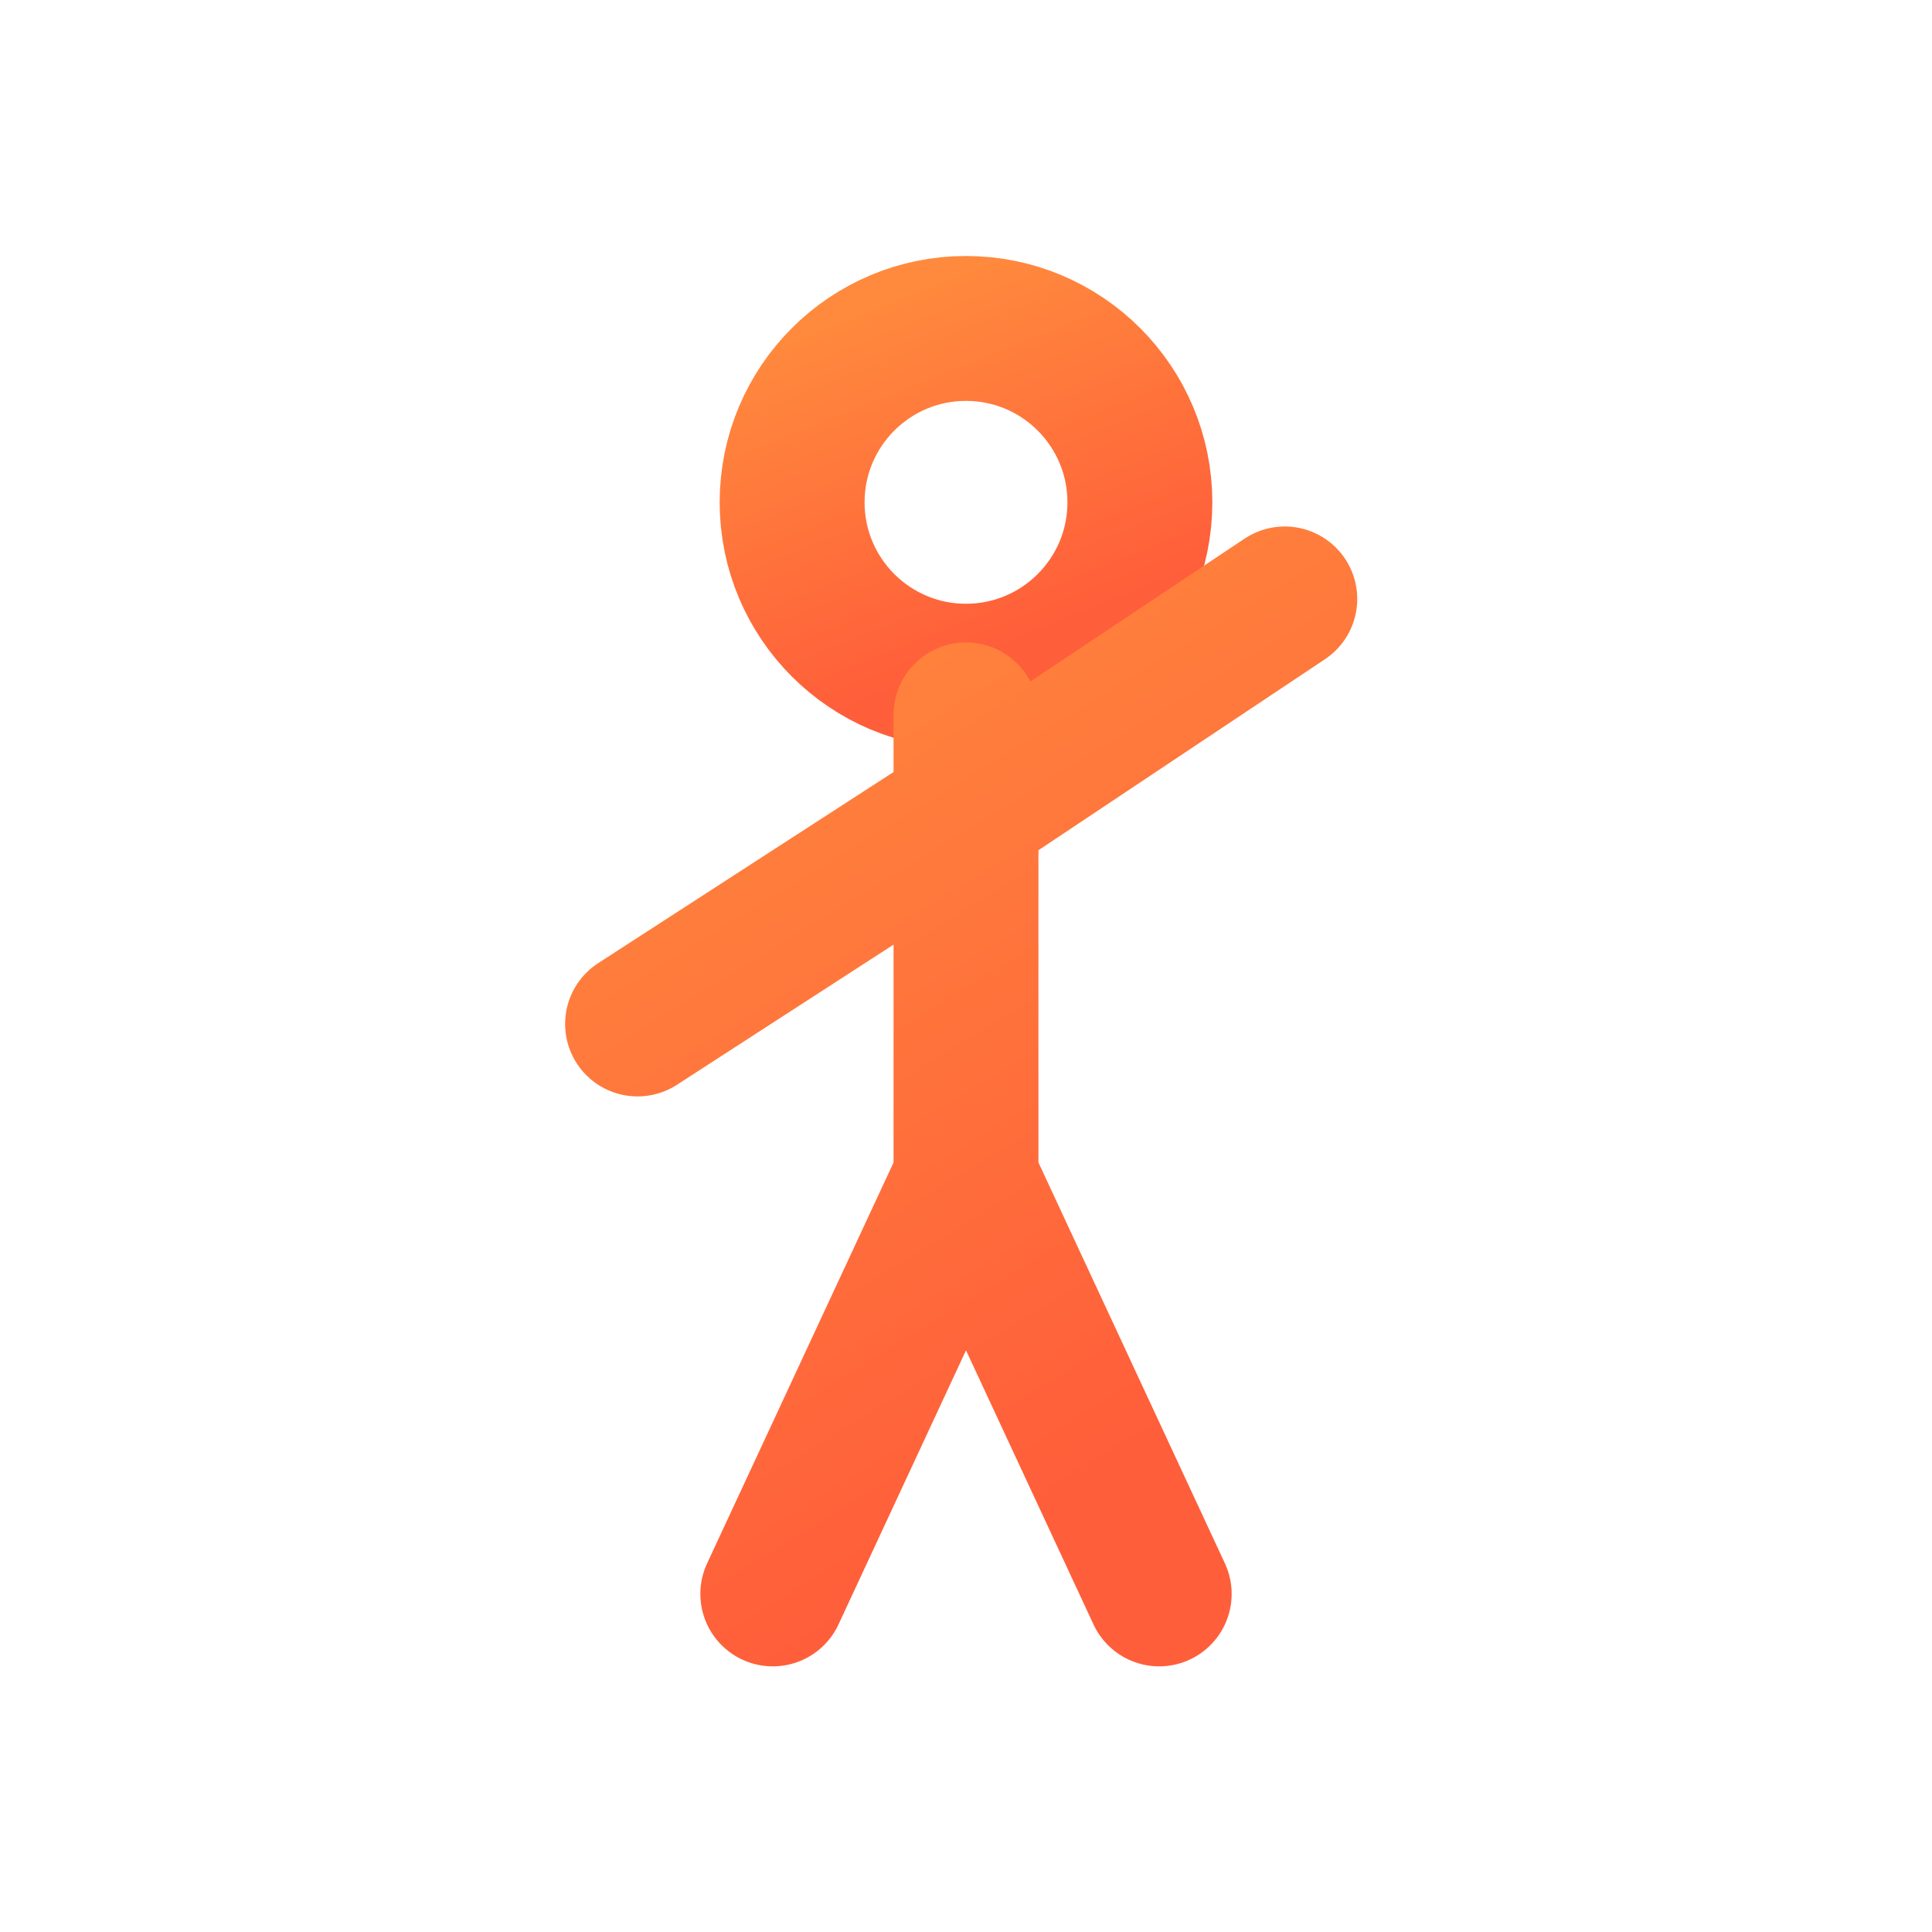
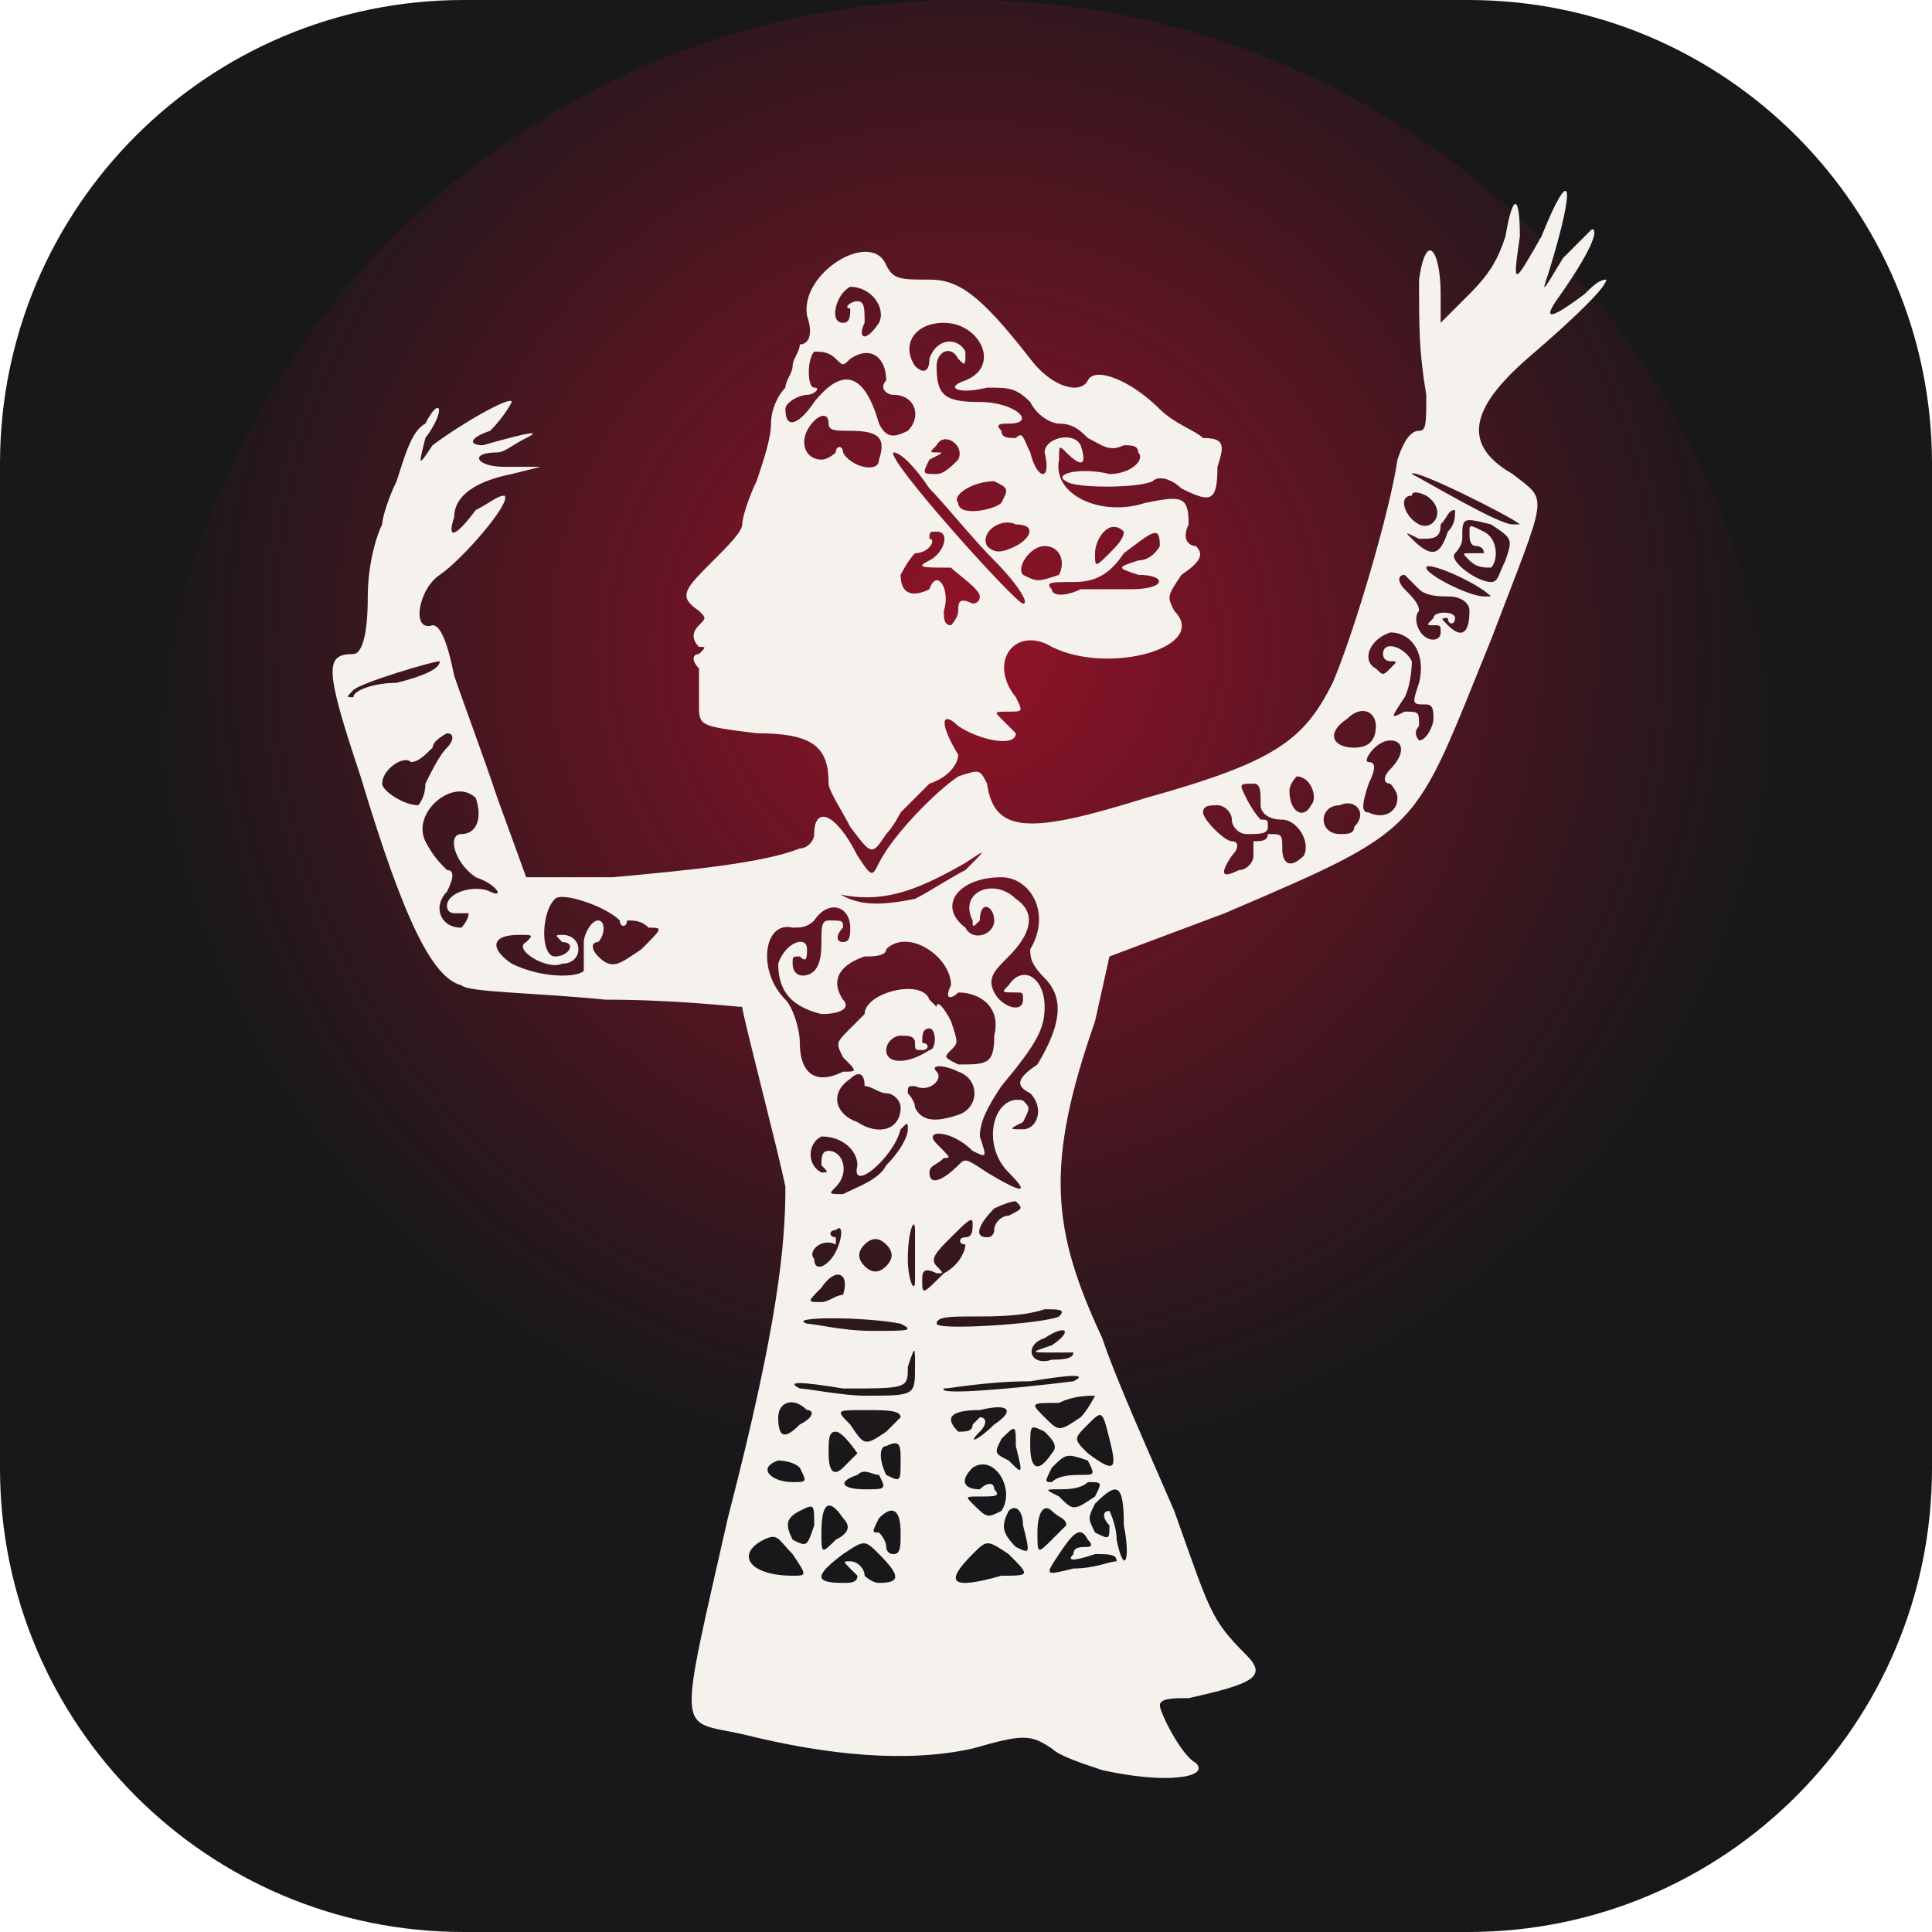
- <svg xmlns="http://www.w3.org/2000/svg" width="64" height="64" viewBox="0 0 64 64">
+ <svg xmlns="http://www.w3.org/2000/svg" width="64" height="64" viewBox="0 0 100 100">
  <defs>
-     <linearGradient id="g" x1="0" y1="0" x2="0.4" y2="1" gradientUnits="objectBoundingBox">
-       <stop offset="0" stop-color="#ff8a3d" />
-       <stop offset="1" stop-color="#ff5e3a" />
-     </linearGradient>
+     <radialGradient id="pyg" cx=".5" cy=".4" r=".5">
+       <stop offset="0" stop-color="#C8102E" stop-opacity=".7" />
+       <stop offset="1" stop-color="#C8102E" stop-opacity="0" />
+     </radialGradient>
  </defs>
-   <g transform="translate(6.4 6.4) scale(3.2)" fill="none" stroke="url(#g)" stroke-width="1.5" stroke-linecap="round">
-     <circle cx="8" cy="3.2" r="1.8" />
-     <path d="M8 5.4v4.8M8 10.2l-2 4.3M8 10.2l2 4.3M8 6.4L4.6 8.6M8 6.4l3.3-2.2" />
-   </g>
+   <rect width="100" height="100" rx="24" fill="#18181B" />
+   <circle cx="50" cy="42" r="42" fill="url(#pyg)" />
+   <path transform="translate(16.8 10) scale(0.3727)" fill="#F5F2ED" d="M108 219C105 218 102 217 101 216C98 214 97 214 90 216C81 218 70 217 58 214C49 212 49 215 56 184C63 157 64 146 64 138C63 133 58 114 58 113C57 113 49 112 39 112C29 111 20 111 19 110C15 109 11 101 5 81C-0 66 -0 64 4 64C5 64 6 62 6 56C6 52 7 48 8 46C8 45 9 42 10 40C11 37 12 33 14 32C16 28 17 30 14 34C13 38 13 38 15 35C19 32 26 28 26 29C26 29 25 31 23 33C20 34 20 35 22 35C29 33 30 33 28 34C26 35 25 36 24 36C20 36 21 38 25 38L30 38 26 39C21 40 18 42 18 45C17 48 18 48 21 44C23 43 24 42 25 42C26 43 19 51 16 53C13 55 12 61 15 60C16 60 17 62 18 67C19 70 22 78 24 84L28 95 40 95C51 94 61 93 66 91C67 91 68 90 68 89C68 85 71 86 74 92C76 95 76 95 77 93C79 89 85 83 88 81C91 80 91 80 92 82C93 89 98 89 114 84C132 79 136 76 140 68C143 61 148 44 149 37C150 34 151 33 152 33C153 33 153 32 153 28C152 22 152 19 152 12C153 5 155 8 155 14L155 18 159 14C162 11 163 9 164 6C165 -0 166 -0 166 6C165 13 165 13 169 6C173 -4 174 -2 170 11C169 14 169 14 172 9C174 7 176 5 176 5C177 5 176 8 171 15C169 18 171 17 175 14C176 13 177 12 178 12C178 13 174 17 167 23C159 30 158 35 165 39C170 43 170 41 162 62C151 89 153 88 125 100L109 106 107 115C100 135 101 144 108 159C110 165 115 176 118 183C123 197 123 198 128 203C131 206 129 207 120 209C118 209 116 209 116 210C116 211 119 217 121 218C123 220 117 221 108 219ZM74 192C74 192 73 191 73 191C72 190 72 190 73 190C74 190 75 191 75 192C75 192 76 193 77 193C80 193 80 192 77 189C75 187 75 187 72 189C68 192 68 193 72 193C73 193 74 193 74 192ZM94 192C98 192 98 192 95 189C92 187 92 187 90 189C86 193 87 194 94 192ZM65 189C63 187 63 186 61 187C57 189 59 192 65 192C67 192 67 192 65 189ZM110 190C110 189 109 189 107 189C104 190 103 190 104 189C104 188 105 188 106 188C106 188 107 188 106 187C105 185 104 186 102 189C100 192 100 192 104 191C107 191 109 190 110 190ZM111 185C111 179 110 179 107 182C106 184 106 184 107 186C109 187 109 187 109 185C108 184 108 183 109 183C109 183 110 185 110 187C111 192 112 190 111 185ZM72 184C70 181 69 182 69 186C69 189 69 189 71 187C73 186 73 185 72 184ZM80 186C80 183 79 182 77 184C76 186 76 186 77 186C77 186 78 187 78 188C78 188 78 189 79 189C80 189 80 188 80 186ZM97 185C97 183 96 182 95 183C94 185 94 186 96 188C98 189 98 189 97 185ZM103 185C103 184 102 184 101 183C100 182 99 183 99 186C99 189 99 189 101 187C102 186 103 185 103 185ZM68 185C68 182 68 182 66 183C64 184 64 185 65 187C67 188 67 188 68 185ZM94 183C96 180 93 175 90 177C88 179 89 180 91 180C92 179 93 179 93 180C94 181 93 181 91 181C89 181 89 181 90 182C92 184 92 184 94 183ZM107 181C108 179 108 179 106 179C105 180 103 180 102 180C100 180 100 180 102 181C104 183 104 183 107 181ZM77 178C76 178 75 177 74 178C71 179 72 180 75 180C78 180 78 180 77 178ZM66 177C65 176 63 176 63 176C60 177 62 179 65 179C67 179 67 179 66 177ZM80 176C80 174 80 173 78 174C77 174 77 176 78 178C80 179 80 179 80 176ZM105 178C107 178 107 178 106 176C103 175 103 175 101 177C100 179 100 179 101 179C102 178 104 178 105 178ZM74 175C74 175 72 172 71 172C70 172 70 173 70 175C70 178 71 178 72 177C73 176 74 175 74 175ZM96 174C96 171 96 171 94 173C93 175 93 175 95 176C97 178 97 178 96 174ZM101 175C102 174 101 173 100 172C98 171 98 171 98 174C98 177 99 178 101 175ZM109 173C108 169 108 169 106 171C104 173 104 173 106 175C110 178 110 177 109 173ZM80 170C80 169 78 169 75 169C71 169 71 169 73 171C75 174 75 174 78 172C79 171 80 170 80 170ZM67 169C65 167 63 168 63 170C63 173 64 173 66 171C68 170 68 169 67 169ZM93 171C96 169 95 168 91 169C87 169 86 170 88 172C89 172 90 172 90 171C90 171 91 170 91 170C92 170 92 171 91 172C89 174 91 173 93 171ZM107 167C106 167 104 167 102 168C98 168 98 168 100 170C102 172 102 172 105 170C106 169 107 167 107 167ZM82 163C82 160 82 160 81 163C81 166 81 166 72 166C66 165 64 165 66 166C67 166 72 167 75 167C82 167 82 167 82 163ZM104 165C106 164 104 164 98 165C92 165 87 166 86 166C85 167 96 166 104 165ZM104 161C104 161 103 161 101 161C98 161 98 161 101 160C104 158 103 157 100 159C97 160 98 163 101 162C102 162 104 162 104 161ZM80 157C75 156 64 156 67 157C68 157 72 158 76 158C81 158 82 158 80 157ZM102 156C103 155 102 155 100 155C97 156 93 156 90 156C87 156 85 156 85 157C85 158 100 157 102 156ZM72 153C73 150 71 149 69 152C67 154 67 154 69 154C70 154 71 153 72 153ZM82 144C82 142 81 144 81 148C81 151 82 153 82 151C82 149 82 146 82 144ZM89 146C88 146 88 145 89 145C90 145 90 144 90 143C90 142 89 143 87 145C85 147 84 148 85 149C86 150 86 150 85 150C83 149 83 150 83 151C83 153 83 153 86 150C88 149 89 147 89 146ZM78 146C77 145 76 145 75 146C74 147 74 148 75 149C76 150 77 150 78 149C79 148 79 147 78 146ZM71 147C72 145 72 143 71 144C70 144 70 145 71 145C71 146 71 146 71 146C69 145 67 147 68 148C68 150 70 149 71 147ZM93 144C93 143 94 142 95 142C97 141 97 141 96 140C95 140 93 141 93 141C91 143 90 145 92 145C93 145 93 144 93 144ZM78 135C80 133 81 131 81 130C81 129 81 129 80 130C79 134 73 139 74 135C74 133 72 131 69 131C67 132 67 135 69 136C70 136 70 136 69 135C69 134 69 133 70 133C72 133 73 136 71 138C70 139 70 139 72 139C74 138 77 137 78 135ZM95 136C91 132 93 125 97 126C98 127 98 127 97 129C95 130 95 130 97 130C99 130 100 127 98 125C96 124 96 123 99 121C102 116 103 112 100 109C98 107 98 106 98 105C101 100 98 95 94 95C88 95 85 99 89 102C90 104 93 103 93 101C93 99 91 98 91 101C90 102 90 102 90 101C88 97 93 95 96 98C99 100 98 103 95 106C93 108 92 109 93 111C94 113 97 114 97 112C97 111 97 111 96 111C94 111 94 111 95 110C97 107 100 109 100 113C100 116 99 118 94 124C92 127 91 129 91 131C92 134 92 134 90 133C87 130 83 130 85 132C87 134 87 134 86 134C85 135 84 135 84 136C84 138 86 137 88 135C89 134 89 134 92 136C97 139 98 139 95 136ZM80 127C80 126 79 125 78 125C77 125 76 124 75 124C75 122 74 122 73 123C70 125 71 128 74 129C77 131 80 130 80 127ZM88 128C91 127 91 123 88 122C86 121 84 121 85 122C86 123 84 125 82 124C81 124 81 124 81 125C81 125 82 126 82 127C83 129 85 129 88 128ZM72 122C74 122 74 122 72 120C71 118 71 118 73 116C74 115 75 114 75 114C75 111 83 109 84 112C84 112 85 113 85 113C85 112 86 113 87 115C88 118 88 118 87 119C86 120 86 120 88 121C92 121 93 121 93 117C94 113 91 111 88 111C87 112 86 112 87 110C87 106 81 102 78 105C78 106 76 106 75 106C72 107 70 109 72 112C73 113 72 114 69 114C65 113 63 111 63 107C64 104 67 103 67 105C67 106 67 107 66 106C65 106 65 106 65 107C65 109 67 109 68 108C69 107 69 105 69 104C69 102 69 101 70 101C72 101 72 101 72 102C71 103 71 104 72 104C73 104 73 103 73 102C73 99 70 98 68 101C67 102 66 102 65 102C61 101 60 108 64 112C65 113 66 116 66 118C66 122 68 124 72 122ZM84 119C85 119 85 116 84 116C83 116 83 117 83 118C84 118 84 119 83 119C82 119 82 119 82 118C82 117 81 117 80 117C79 117 78 118 78 119C78 121 81 121 84 119ZM36 108C36 107 36 106 36 104C36 103 37 101 38 101C39 101 39 103 38 104C37 104 37 105 38 106C40 108 41 107 44 105C47 102 47 102 45 102C44 101 43 101 42 101C42 102 41 102 41 101C39 99 33 97 32 98C30 100 30 106 32 106C34 106 35 104 33 104C32 103 32 103 33 103C36 103 36 107 33 107C31 108 26 105 28 104C29 103 29 103 27 103C23 103 23 105 26 107C30 109 35 109 36 108ZM20 100C20 100 19 100 18 100C18 100 17 100 17 99C17 97 21 96 23 97C25 98 24 96 21 95C18 93 17 89 19 89C21 89 22 87 21 84C18 81 12 86 14 90C15 92 16 93 17 94C18 94 18 95 17 97C15 99 16 102 19 102C19 102 20 101 20 100ZM82 98C84 97 87 95 89 94C92 91 92 91 89 93C82 97 77 99 70 97C69 96 69 96 71 97C74 99 77 99 82 98ZM127 94C128 94 129 93 129 92C129 91 129 90 129 90C130 90 131 90 131 89C133 89 133 89 133 91C133 93 134 94 136 92C137 90 135 87 133 87C131 87 130 86 130 85C130 83 130 82 129 82C127 82 127 82 128 84C129 86 130 87 130 87C131 87 131 87 131 88C131 89 130 89 128 89C127 89 126 88 126 87C126 86 125 85 124 85C123 85 122 85 122 86C122 87 125 90 126 90C127 90 127 91 126 92C124 95 125 95 127 94ZM73 88C72 86 70 83 70 82C70 77 68 75 60 75C52 74 52 74 52 71C52 69 52 67 52 66C51 65 51 64 52 64C53 63 53 63 52 63C51 62 51 61 52 60C53 59 53 59 52 58C49 56 50 55 54 51C56 49 58 47 58 46C58 45 59 42 60 40C61 37 62 34 62 32C62 30 63 28 64 27C64 26 65 25 65 24C65 23 66 22 66 21C67 21 68 20 67 17C66 11 76 5 78 10C79 12 80 12 84 12C88 12 91 14 98 23C101 27 105 28 106 26C107 24 112 26 116 30C118 32 121 33 122 34C125 34 125 35 124 38C124 43 123 43 119 41C118 40 116 39 115 40C113 41 104 41 103 40C101 39 105 38 109 39C112 39 114 37 113 36C113 35 112 35 111 35C109 36 108 35 106 34C105 33 104 32 102 32C101 32 99 31 98 29C96 27 95 27 92 27C88 28 86 27 89 26C94 24 91 18 86 18C82 18 80 21 82 24C83 25 84 25 84 23C85 20 88 20 89 22C89 24 89 24 88 23C87 21 85 22 85 24C85 28 86 29 91 29C96 29 99 32 95 32C94 32 93 32 94 33C94 34 95 34 96 34C97 33 97 34 98 36C99 40 101 40 100 36C100 34 104 33 105 35C106 38 105 38 103 36C102 35 102 35 102 37C101 42 108 45 114 43C119 42 120 42 120 46C119 48 120 49 121 49C122 50 122 51 119 53C117 56 117 56 118 58C123 63 109 67 101 63C96 60 92 65 96 70C97 72 97 72 95 72C93 72 93 72 94 73C95 74 96 75 96 75C96 77 91 76 88 74C86 72 85 73 88 78C88 79 87 81 84 82C82 84 80 86 80 86C80 86 79 88 78 89C76 92 76 92 73 88ZM143 88C145 86 143 84 141 85C138 85 138 89 141 89C142 89 143 89 143 88ZM149 84C149 83 148 82 148 82C147 82 147 81 148 80C150 78 150 76 148 76C146 76 144 79 145 79C146 79 146 80 145 82C144 85 144 86 145 86C147 87 149 86 149 84ZM137 85C138 84 137 81 135 81C135 81 134 82 134 83C134 86 136 87 137 85ZM14 82C15 80 16 78 17 77C18 76 18 75 17 75C17 75 15 76 15 77C14 78 13 79 12 79C11 78 8 80 8 82C8 83 11 85 13 85C13 85 14 84 14 82ZM146 74C146 72 144 71 142 73C139 75 140 77 143 77C145 77 146 76 146 74ZM154 73C154 72 154 71 153 71C151 71 151 71 152 68C153 64 151 61 148 61C145 62 144 65 146 66C147 67 147 67 148 66C149 65 149 65 148 65C148 65 147 65 147 64C147 62 150 63 151 65C151 65 151 68 150 70C148 73 148 73 150 72C152 72 152 72 152 74C151 75 152 76 152 76C153 76 154 74 154 73ZM10 68C14 67 16 66 16 65C15 65 5 68 4 69C3 70 3 70 4 70C4 69 7 68 10 68ZM155 61C155 60 155 60 154 60C153 60 153 60 154 59C154 58 157 58 157 59C157 60 156 60 156 59C155 59 155 59 156 60C158 62 159 61 159 58C159 57 158 56 156 56C155 56 153 56 152 55C151 54 150 53 150 53C149 53 149 54 150 55C151 56 152 57 152 58C151 59 152 62 154 62C154 62 155 62 155 61ZM88 58C88 57 88 56 90 57C90 57 91 57 91 56C91 55 88 53 87 52C83 52 82 52 84 51C86 50 87 47 85 47C84 47 84 47 84 48C85 48 84 50 82 50C81 51 80 53 80 53C80 56 82 56 84 55C85 52 87 55 86 58C86 59 86 60 87 60C87 60 88 59 88 58ZM93 51C90 48 86 43 84 41C82 38 80 36 79 36C78 37 96 57 97 57C98 57 96 54 93 51ZM112 55C117 55 117 53 113 53C110 52 110 52 113 51C115 51 116 49 116 49C116 46 115 47 111 50C109 53 107 54 104 54C101 54 100 54 101 55C101 56 103 56 105 55C107 55 110 55 112 55ZM162 56C160 54 153 51 153 52C153 53 159 56 161 56C162 56 162 56 162 56ZM102 53C103 51 102 49 100 49C98 49 96 52 97 53C99 54 99 54 102 53ZM164 51C165 48 165 48 162 46C158 45 158 45 158 48C158 49 157 50 157 50C156 51 160 54 162 54C163 54 163 53 164 51ZM111 47C109 45 107 48 107 50C107 52 107 52 109 50C110 49 111 48 111 47ZM159 51C158 50 158 50 159 50C160 50 161 50 161 50C161 49 160 49 160 49C159 49 159 48 159 47C159 46 159 46 161 47C163 48 163 51 162 52C161 52 160 52 159 51ZM96 49C98 48 99 46 96 46C94 45 91 47 92 49C93 50 94 50 96 49ZM156 47C157 46 157 45 157 44C156 44 156 45 155 46C155 48 154 48 152 48C150 47 150 47 151 48C154 51 155 50 156 47ZM153 42C153 42 151 41 151 42C149 42 150 45 152 46C154 47 156 44 153 42ZM166 46C165 45 151 38 151 39C153 40 163 46 165 46C166 46 166 46 166 46ZM94 43C95 41 95 41 93 40C90 40 87 42 88 43C88 45 93 44 94 43ZM88 37C89 35 86 33 85 35C84 36 84 36 85 36C86 36 86 36 84 37C83 39 83 39 85 39C86 39 87 38 88 37ZM77 37C78 34 77 33 73 33C71 33 70 33 70 32C70 30 68 31 67 33C66 35 67 37 69 37C70 37 71 36 71 36C71 35 72 35 72 36C73 38 77 39 77 37ZM81 33C83 31 82 28 79 28C78 28 77 27 78 26C78 23 76 21 73 23C72 24 72 24 71 23C70 22 69 22 68 22C67 23 67 27 68 27C69 27 68 28 67 28C66 28 64 29 64 30C64 33 66 32 68 29C72 24 75 25 77 32C78 34 79 34 81 33ZM77 18C78 16 76 13 73 13C71 14 70 18 72 18C73 18 73 17 73 16C72 16 73 15 74 15C75 15 75 16 75 18C74 20 75 21 77 18Z" />
</svg>
